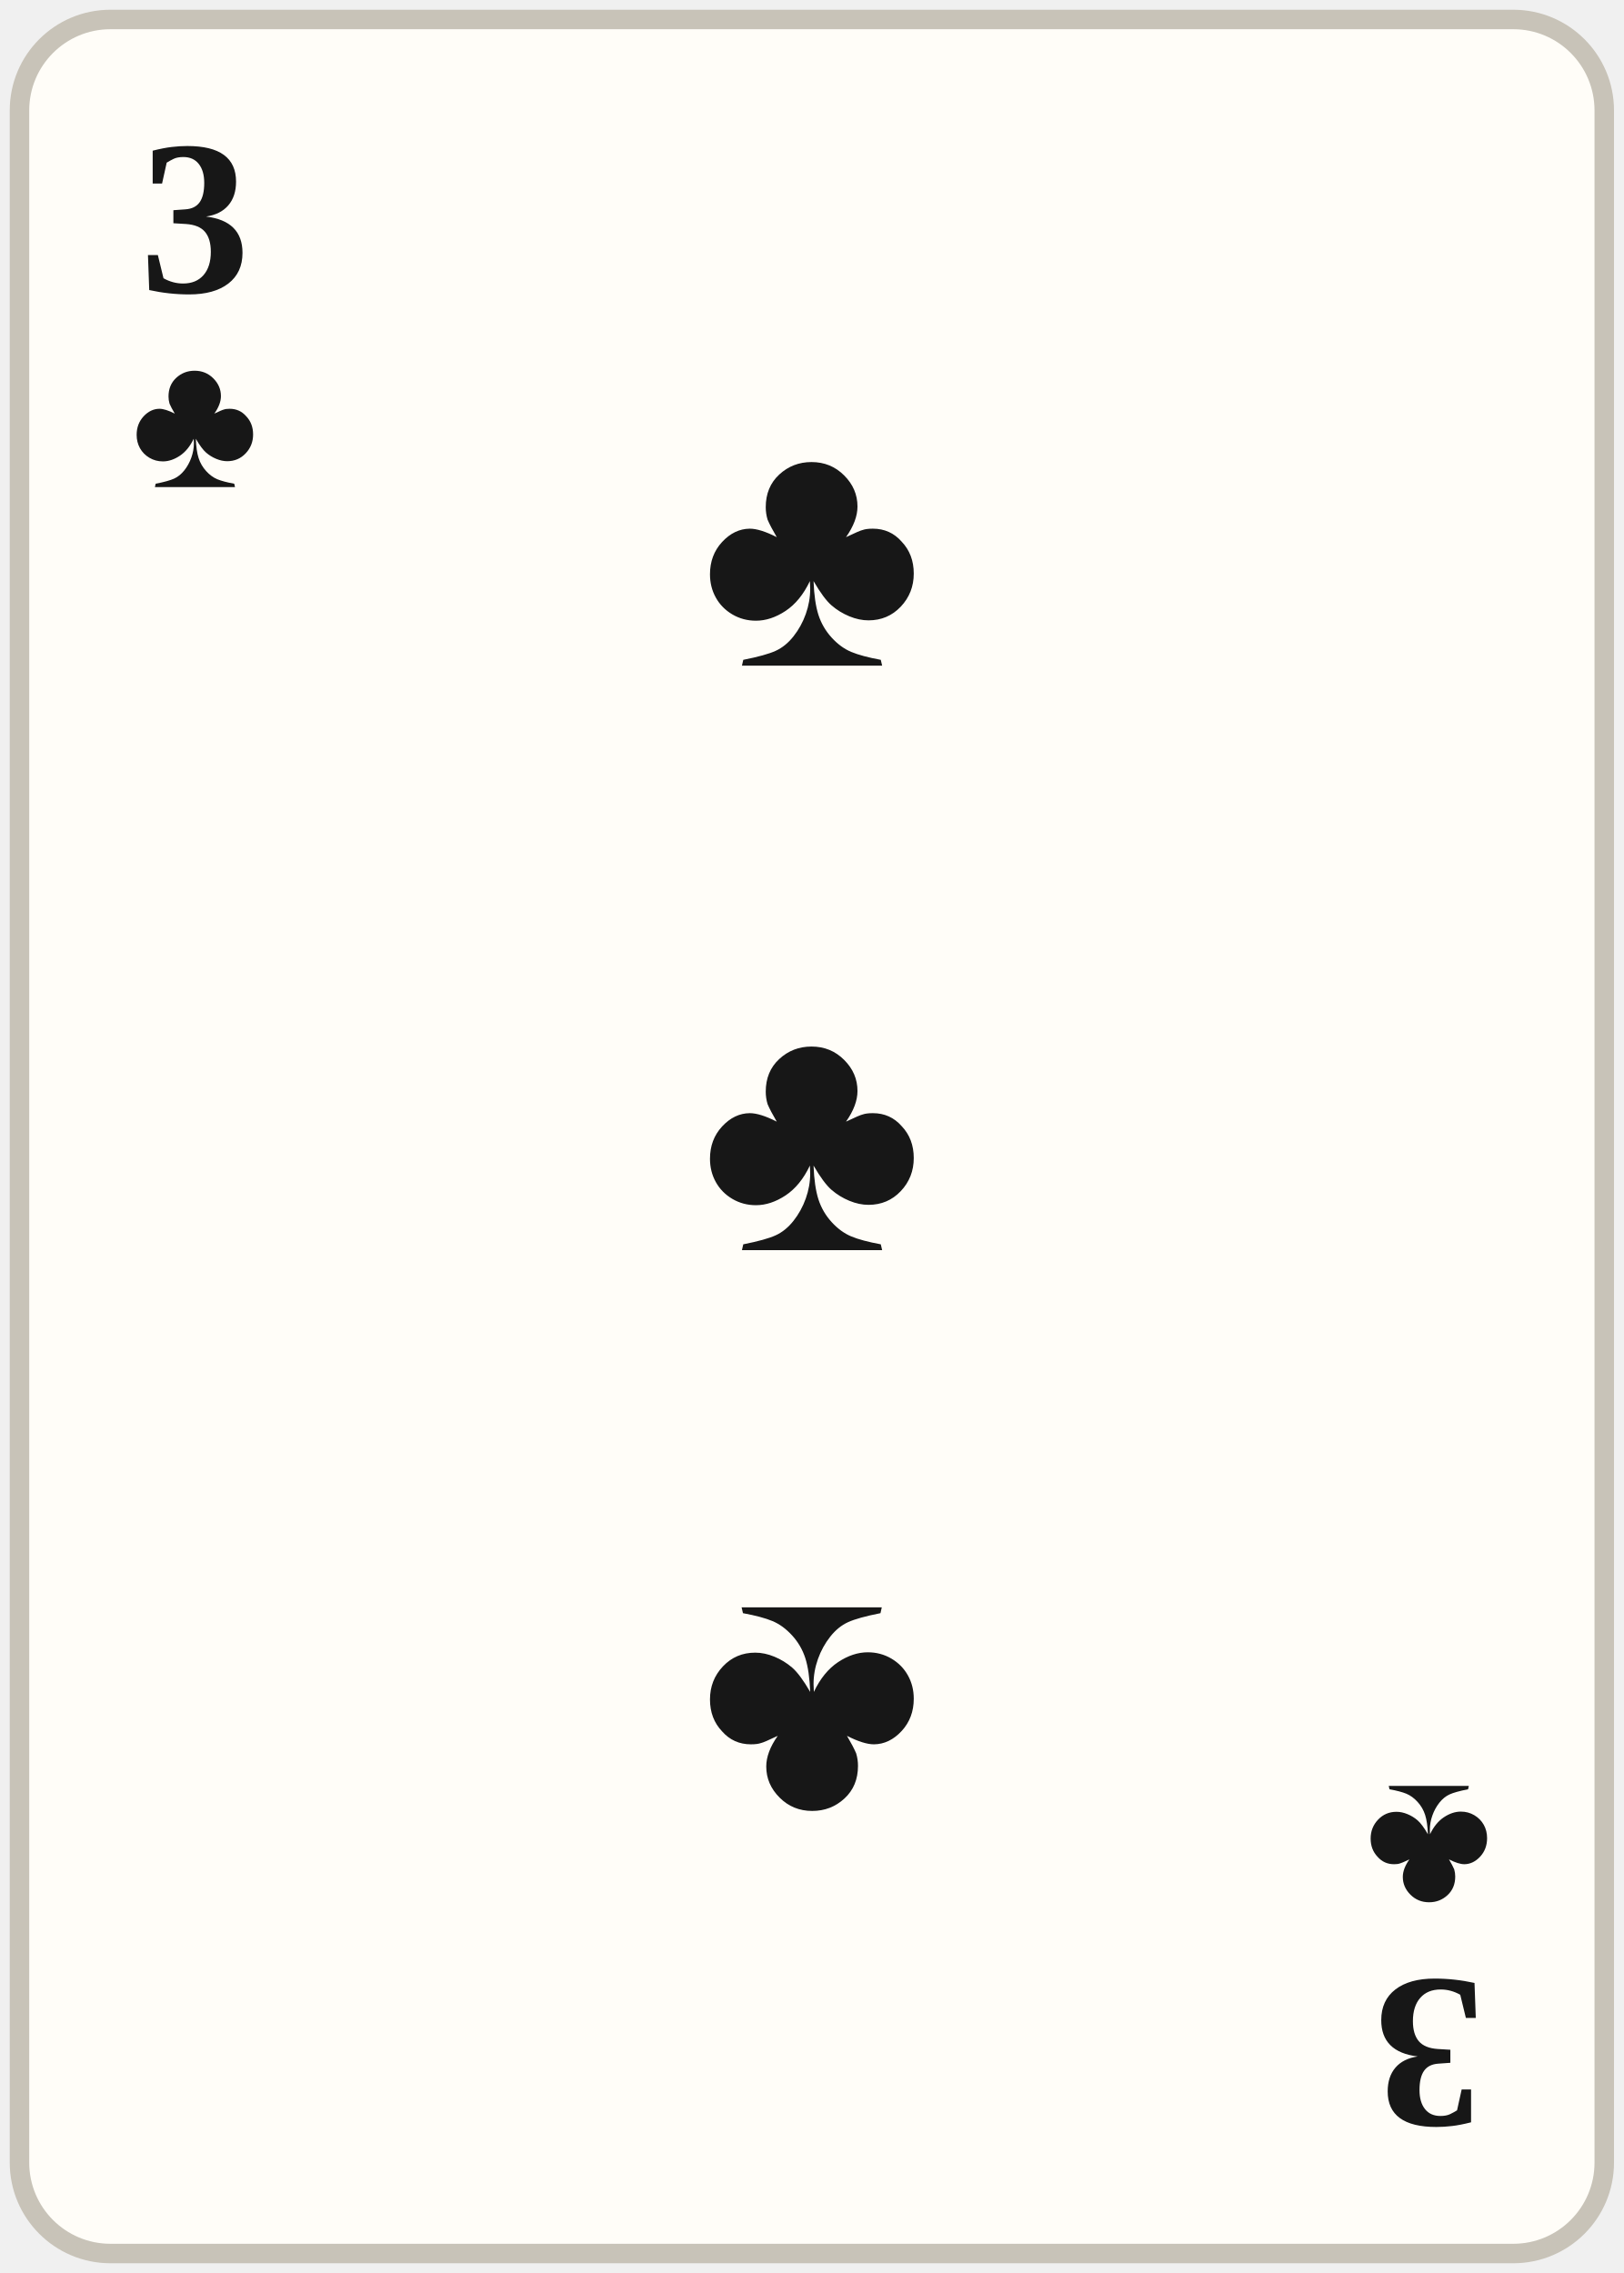
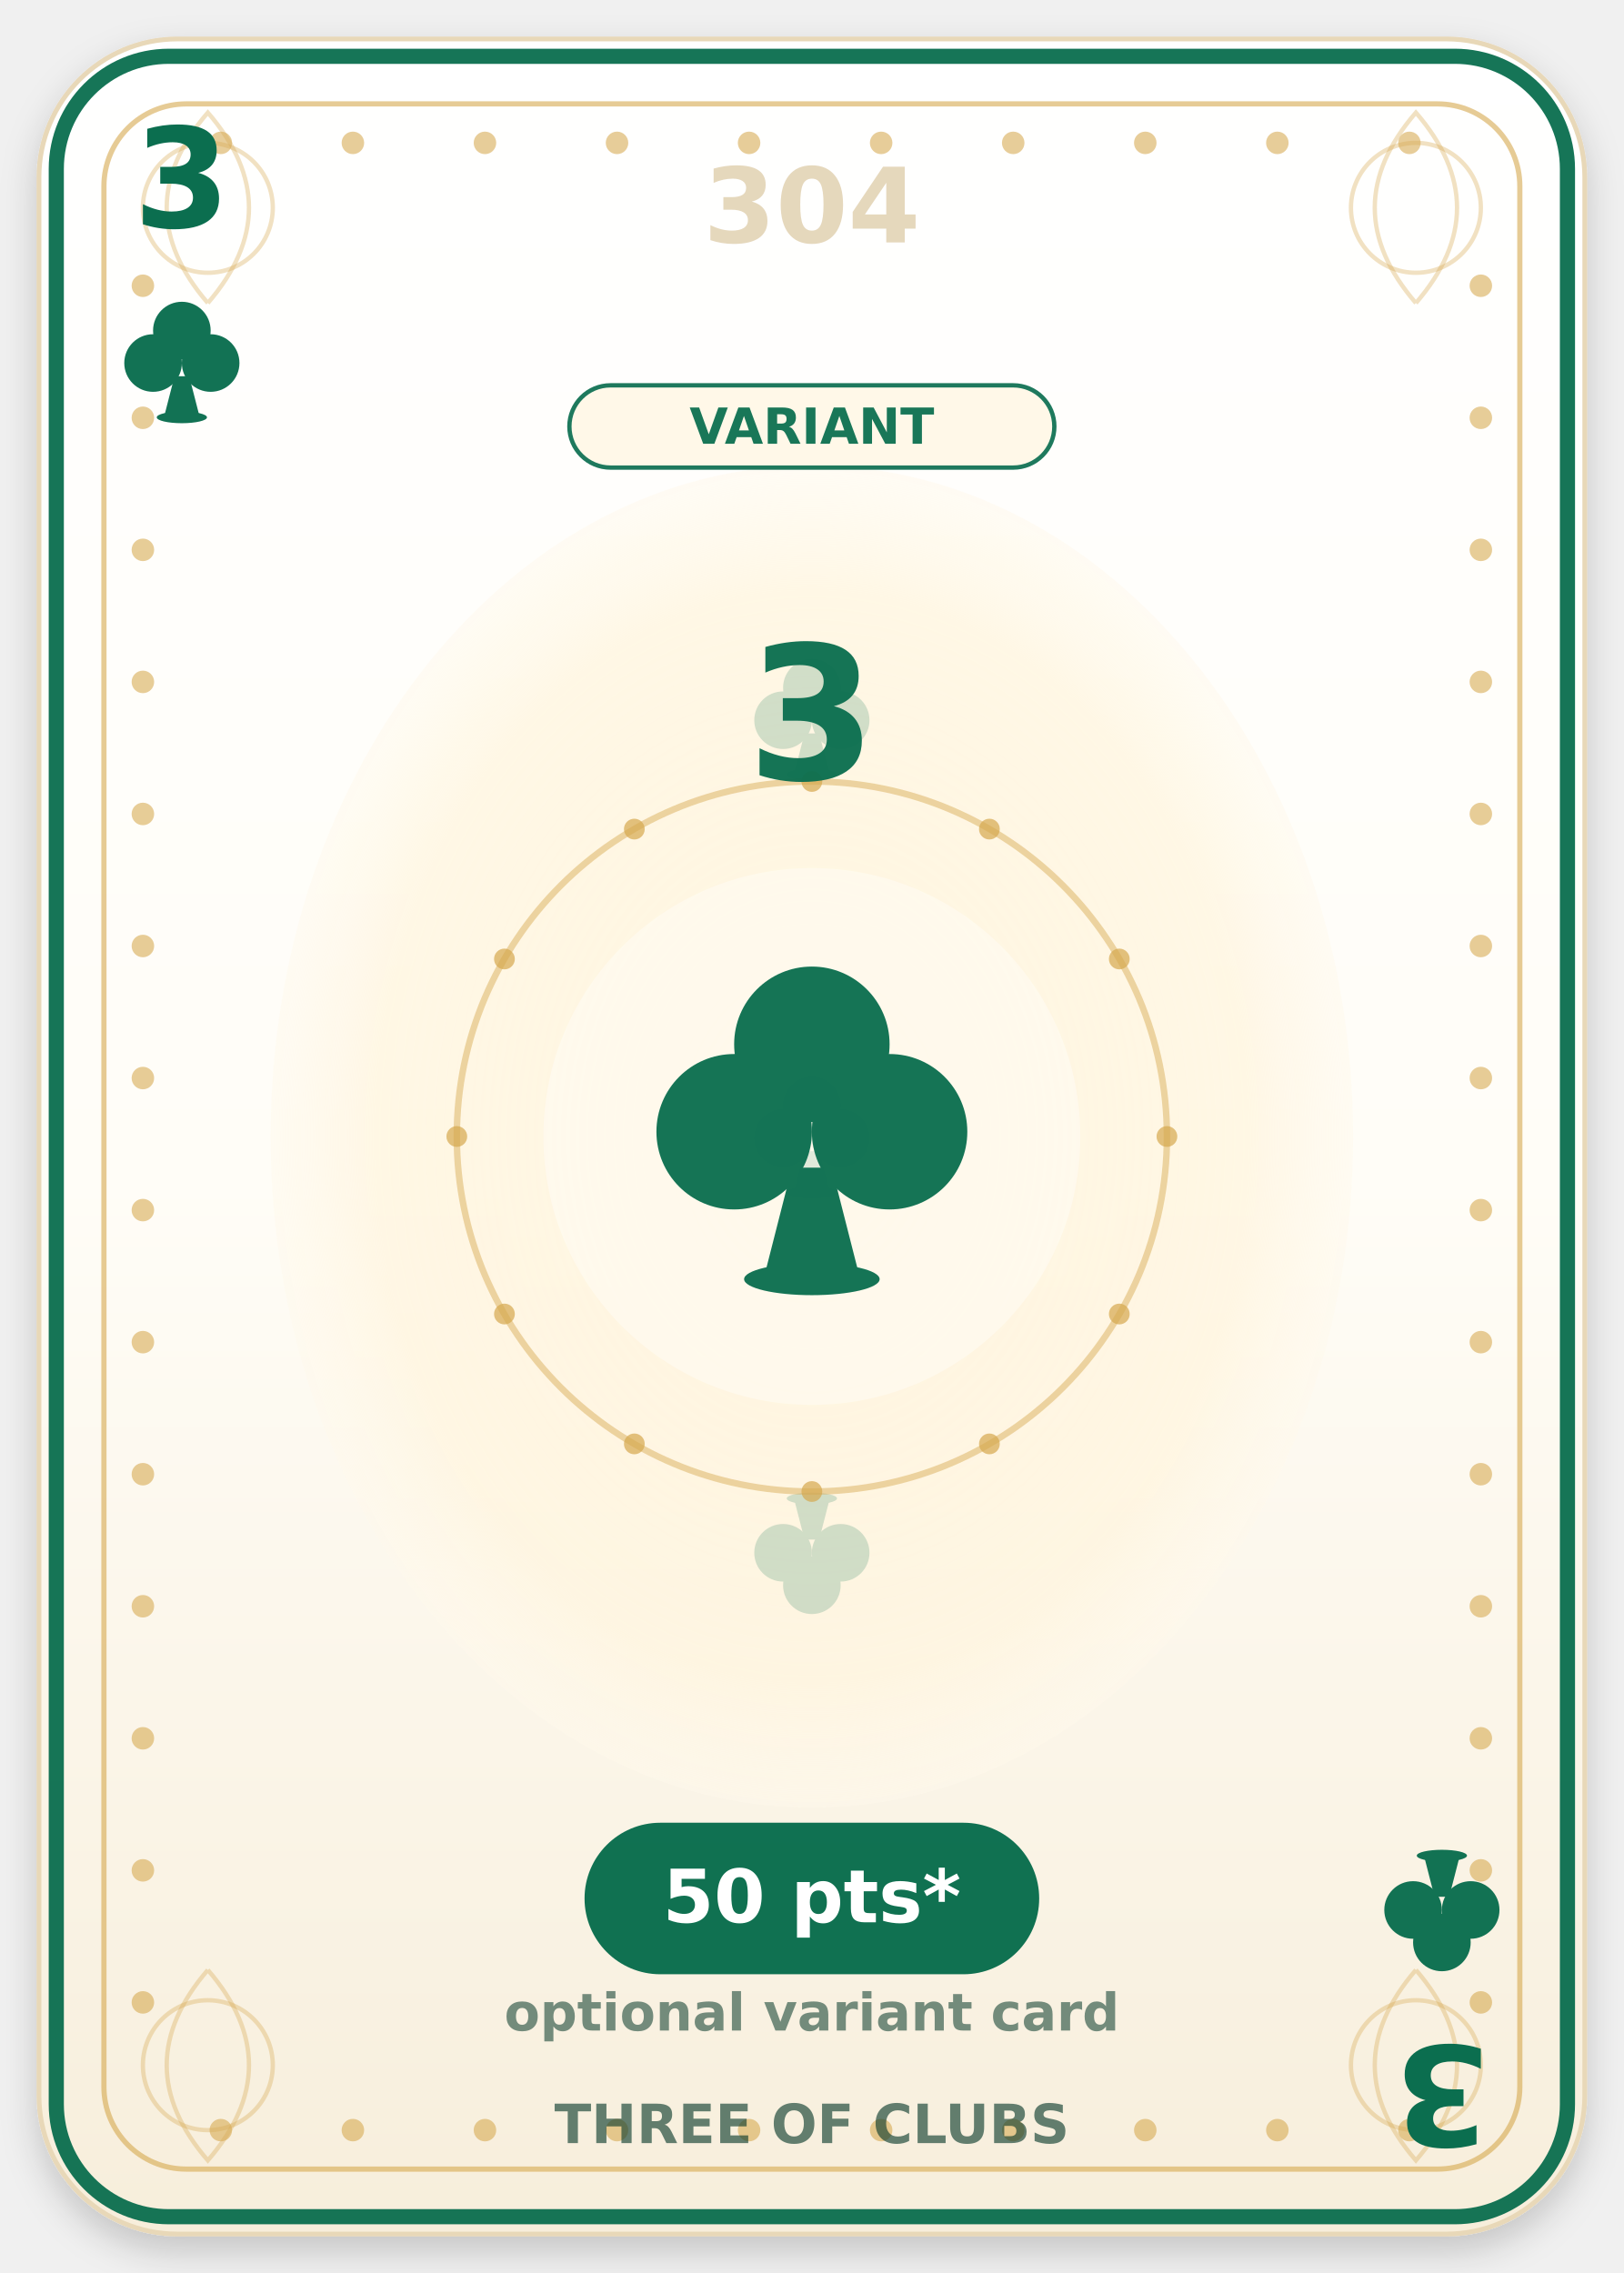
- <svg xmlns="http://www.w3.org/2000/svg" width="500" height="700" viewBox="0 0 500 700">
-   <rect x="6" y="6" width="488" height="688" rx="28" fill="#fffdf8" stroke="#c8c3b8" stroke-width="6" />
-   <g fill="#171717" text-anchor="middle" font-family="Georgia, 'Times New Roman', serif">
-     <text x="60" y="90" font-size="68" font-weight="700">3</text>
-     <text x="60" y="150" font-size="60">♣</text>
+ <svg xmlns="http://www.w3.org/2000/svg" width="750" height="1050" viewBox="0 0 750 1050">
+   <defs>
+     <linearGradient id="faceGrad" x1="0" x2="0" y1="0" y2="1">
+       <stop offset="0%" stop-color="#FFFFFF" />
+       <stop offset="52%" stop-color="#FFFDF7" />
+       <stop offset="100%" stop-color="#F7EEDB" />
+     </linearGradient>
+     <radialGradient id="softMedallion" cx="50%" cy="50%" r="65%">
+       <stop offset="0%" stop-color="#FFF5DF" stop-opacity="0.97" />
+       <stop offset="62%" stop-color="#FFF5DF" stop-opacity="0.78" />
+       <stop offset="100%" stop-color="#FFFFFF" stop-opacity="0" />
+     </radialGradient>
+     <filter id="shadow" x="-10%" y="-10%" width="120%" height="120%">
+       <feDropShadow dx="0" dy="7" stdDeviation="8" flood-color="#000000" flood-opacity="0.18" />
+     </filter>
+   </defs>
+   <g filter="url(#shadow)">
+     <rect x="18" y="18" width="714" height="1014" rx="64" ry="64" fill="url(#faceGrad)" stroke="#E8D8B8" stroke-width="2.2" />
  </g>
-   <g transform="rotate(180 250 350)" fill="#171717" text-anchor="middle" font-family="Georgia, 'Times New Roman', serif">
-     <text x="60" y="90" font-size="68" font-weight="700">3</text>
-     <text x="60" y="150" font-size="60">♣</text>
+   <ellipse cx="375.0" cy="525.0" rx="250" ry="310" fill="url(#softMedallion)" />
+   <rect x="26" y="26" width="698" height="998" rx="52" ry="52" fill="none" stroke="#0B6E4F" stroke-width="7" opacity="0.95" />
+   <rect x="48" y="48" width="654" height="954" rx="38" ry="38" fill="none" stroke="#D6A84F" stroke-width="2.4" opacity="0.6" />
+   <circle cx="102.0" cy="66.0" r="5.2" fill="#D6A84F" opacity="0.58" />
+   <circle cx="102.0" cy="984.0" r="5.2" fill="#D6A84F" opacity="0.58" />
+   <circle cx="163.0" cy="66.0" r="5.2" fill="#D6A84F" opacity="0.58" />
+   <circle cx="163.0" cy="984.0" r="5.2" fill="#D6A84F" opacity="0.58" />
+   <circle cx="224.0" cy="66.0" r="5.2" fill="#D6A84F" opacity="0.58" />
+   <circle cx="224.0" cy="984.0" r="5.2" fill="#D6A84F" opacity="0.58" />
+   <circle cx="285.0" cy="66.0" r="5.2" fill="#D6A84F" opacity="0.58" />
+   <circle cx="285.0" cy="984.0" r="5.2" fill="#D6A84F" opacity="0.58" />
+   <circle cx="346.0" cy="66.0" r="5.2" fill="#D6A84F" opacity="0.58" />
+   <circle cx="346.0" cy="984.0" r="5.2" fill="#D6A84F" opacity="0.58" />
+   <circle cx="407.0" cy="66.0" r="5.2" fill="#D6A84F" opacity="0.58" />
+   <circle cx="407.0" cy="984.0" r="5.2" fill="#D6A84F" opacity="0.58" />
+   <circle cx="468.0" cy="66.0" r="5.2" fill="#D6A84F" opacity="0.58" />
+   <circle cx="468.0" cy="984.0" r="5.2" fill="#D6A84F" opacity="0.58" />
+   <circle cx="529.0" cy="66.0" r="5.2" fill="#D6A84F" opacity="0.58" />
+   <circle cx="529.0" cy="984.0" r="5.2" fill="#D6A84F" opacity="0.58" />
+   <circle cx="590.0" cy="66.0" r="5.2" fill="#D6A84F" opacity="0.58" />
+   <circle cx="590.0" cy="984.0" r="5.2" fill="#D6A84F" opacity="0.58" />
+   <circle cx="651.0" cy="66.0" r="5.2" fill="#D6A84F" opacity="0.58" />
+   <circle cx="651.0" cy="984.0" r="5.2" fill="#D6A84F" opacity="0.58" />
+   <circle cx="66.0" cy="132.0" r="5.2" fill="#D6A84F" opacity="0.58" />
+   <circle cx="684.0" cy="132.0" r="5.2" fill="#D6A84F" opacity="0.58" />
+   <circle cx="66.0" cy="193.0" r="5.2" fill="#D6A84F" opacity="0.58" />
+   <circle cx="684.0" cy="193.0" r="5.2" fill="#D6A84F" opacity="0.58" />
+   <circle cx="66.0" cy="254.0" r="5.2" fill="#D6A84F" opacity="0.58" />
+   <circle cx="684.0" cy="254.0" r="5.2" fill="#D6A84F" opacity="0.58" />
+   <circle cx="66.0" cy="315.0" r="5.2" fill="#D6A84F" opacity="0.58" />
+   <circle cx="684.0" cy="315.0" r="5.2" fill="#D6A84F" opacity="0.58" />
+   <circle cx="66.0" cy="376.0" r="5.2" fill="#D6A84F" opacity="0.58" />
+   <circle cx="684.0" cy="376.0" r="5.2" fill="#D6A84F" opacity="0.58" />
+   <circle cx="66.0" cy="437.0" r="5.2" fill="#D6A84F" opacity="0.58" />
+   <circle cx="684.0" cy="437.0" r="5.2" fill="#D6A84F" opacity="0.58" />
+   <circle cx="66.0" cy="498.0" r="5.2" fill="#D6A84F" opacity="0.58" />
+   <circle cx="684.0" cy="498.0" r="5.2" fill="#D6A84F" opacity="0.58" />
+   <circle cx="66.0" cy="559.0" r="5.2" fill="#D6A84F" opacity="0.58" />
+   <circle cx="684.0" cy="559.0" r="5.2" fill="#D6A84F" opacity="0.58" />
+   <circle cx="66.0" cy="620.0" r="5.2" fill="#D6A84F" opacity="0.58" />
+   <circle cx="684.0" cy="620.0" r="5.2" fill="#D6A84F" opacity="0.58" />
+   <circle cx="66.0" cy="681.0" r="5.2" fill="#D6A84F" opacity="0.58" />
+   <circle cx="684.0" cy="681.0" r="5.2" fill="#D6A84F" opacity="0.58" />
+   <circle cx="66.0" cy="742.0" r="5.2" fill="#D6A84F" opacity="0.58" />
+   <circle cx="684.0" cy="742.0" r="5.2" fill="#D6A84F" opacity="0.58" />
+   <circle cx="66.0" cy="803.0" r="5.2" fill="#D6A84F" opacity="0.58" />
+   <circle cx="684.0" cy="803.0" r="5.2" fill="#D6A84F" opacity="0.58" />
+   <circle cx="66.0" cy="864.0" r="5.2" fill="#D6A84F" opacity="0.58" />
+   <circle cx="684.0" cy="864.0" r="5.2" fill="#D6A84F" opacity="0.58" />
+   <circle cx="66.0" cy="925.0" r="5.2" fill="#D6A84F" opacity="0.58" />
+   <circle cx="684.0" cy="925.0" r="5.2" fill="#D6A84F" opacity="0.58" />
+   <circle cx="654.0" cy="954.0" r="30" fill="none" stroke="#D6A84F" stroke-width="2" opacity="0.34" />
+   <path d="M 654.0 910.0 Q 616.0 954.0 654.0 998.0 Q 692.0 954.0 654.0 910.0" fill="none" stroke="#D6A84F" stroke-width="2" opacity="0.34" />
+   <circle cx="654.0" cy="96.0" r="30" fill="none" stroke="#D6A84F" stroke-width="2" opacity="0.34" />
+   <path d="M 654.0 140.0 Q 616.0 96.0 654.0 52.0 Q 692.0 96.0 654.0 140.0" fill="none" stroke="#D6A84F" stroke-width="2" opacity="0.34" />
+   <circle cx="96.0" cy="954.0" r="30" fill="none" stroke="#D6A84F" stroke-width="2" opacity="0.34" />
+   <path d="M 96.0 910.0 Q 134.0 954.0 96.0 998.0 Q 58.0 954.0 96.0 910.0" fill="none" stroke="#D6A84F" stroke-width="2" opacity="0.34" />
+   <circle cx="96.0" cy="96.0" r="30" fill="none" stroke="#D6A84F" stroke-width="2" opacity="0.34" />
+   <path d="M 96.0 140.0 Q 134.0 96.0 96.0 52.0 Q 58.0 96.0 96.0 140.0" fill="none" stroke="#D6A84F" stroke-width="2" opacity="0.34" />
+   <g transform="rotate(0 84 123)">
+     <text x="84" y="105" font-family="DejaVu Sans, Arial, sans-serif" font-size="64" font-weight="900" text-anchor="middle" fill="#0B6E4F">3</text>
+     <g opacity="0.970">
+       <circle cx="84.0" cy="152.7" r="13.3" fill="#0B6E4F" />
+       <circle cx="70.7" cy="167.7" r="13.3" fill="#0B6E4F" />
+       <circle cx="97.3" cy="167.7" r="13.3" fill="#0B6E4F" />
+       <path d="M 80.6 173.8 L 87.4 173.8 L 92.2 192.5 L 75.8 192.5 Z" fill="#0B6E4F" />
+       <ellipse cx="84.0" cy="192.8" rx="11.6" ry="2.7" fill="#0B6E4F" />
+     </g>
  </g>
-   <text x="250" y="205" fill="#171717" text-anchor="middle" font-family="Georgia, 'Times New Roman', serif" font-size="105">♣</text>
-   <text x="250" y="385" fill="#171717" text-anchor="middle" font-family="Georgia, 'Times New Roman', serif" font-size="105">♣</text>
-   <text x="250" y="565" transform="rotate(180 250 530)" fill="#171717" text-anchor="middle" font-family="Georgia, 'Times New Roman', serif" font-size="105">♣</text>
+   <g transform="rotate(180 666 927)">
+     <text x="666" y="909" font-family="DejaVu Sans, Arial, sans-serif" font-size="64" font-weight="900" text-anchor="middle" fill="#0B6E4F">3</text>
+     <g opacity="0.970">
+       <circle cx="666.0" cy="956.7" r="13.3" fill="#0B6E4F" />
+       <circle cx="652.7" cy="971.7" r="13.3" fill="#0B6E4F" />
+       <circle cx="679.3" cy="971.7" r="13.3" fill="#0B6E4F" />
+       <path d="M 662.6 977.8 L 669.4 977.8 L 674.2 996.5 L 657.8 996.5 Z" fill="#0B6E4F" />
+       <ellipse cx="666.0" cy="996.8" rx="11.6" ry="2.7" fill="#0B6E4F" />
+     </g>
+   </g>
+   <text x="375.0" y="112" font-family="DejaVu Sans, Arial, sans-serif" font-size="48" font-weight="900" text-anchor="middle" fill="#B58E43" opacity="0.35">304</text>
+   <rect x="263.0" y="178" width="224" height="38" rx="19" ry="19" fill="#FFF7E6" stroke="#0B6E4F" stroke-width="2" opacity="0.92" />
+   <text x="375.0" y="205" font-family="DejaVu Sans, Arial, sans-serif" font-size="23" font-weight="800" text-anchor="middle" fill="#0B6E4F" opacity="0.94">VARIANT</text>
+   <g opacity="0.190">
+     <circle cx="375.0" cy="317.7" r="13.3" fill="#0B6E4F" />
+     <circle cx="361.7" cy="332.7" r="13.3" fill="#0B6E4F" />
+     <circle cx="388.3" cy="332.7" r="13.3" fill="#0B6E4F" />
+     <path d="M 371.6 338.8 L 378.4 338.8 L 383.2 357.5 L 366.8 357.5 Z" fill="#0B6E4F" />
+     <ellipse cx="375.0" cy="357.8" rx="11.6" ry="2.7" fill="#0B6E4F" />
+   </g>
+   <g opacity="0.190">
+     <circle cx="375.0" cy="510.7" r="13.3" fill="#0B6E4F" />
+     <circle cx="361.7" cy="525.7" r="13.3" fill="#0B6E4F" />
+     <circle cx="388.3" cy="525.7" r="13.3" fill="#0B6E4F" />
+     <path d="M 371.6 531.8 L 378.4 531.8 L 383.2 550.5 L 366.8 550.5 Z" fill="#0B6E4F" />
+     <ellipse cx="375.0" cy="550.8" rx="11.6" ry="2.7" fill="#0B6E4F" />
+   </g>
+   <g transform="rotate(180 375.0 718)" opacity="0.190">
+     <circle cx="375.0" cy="703.7" r="13.3" fill="#0B6E4F" />
+     <circle cx="361.7" cy="718.7" r="13.3" fill="#0B6E4F" />
+     <circle cx="388.3" cy="718.7" r="13.3" fill="#0B6E4F" />
+     <path d="M 371.6 724.8 L 378.4 724.8 L 383.2 743.5 L 366.8 743.5 Z" fill="#0B6E4F" />
+     <ellipse cx="375.0" cy="743.8" rx="11.6" ry="2.7" fill="#0B6E4F" />
+   </g>
+   <circle cx="375.0" cy="525.0" r="164" fill="none" stroke="#D6A84F" stroke-width="3" opacity="0.46" />
+   <circle cx="375.0" cy="525.0" r="124" fill="#FFFFFF" opacity="0.36" />
+   <circle cx="539.0" cy="525.0" r="4.8" fill="#D6A84F" opacity="0.70" />
+   <circle cx="517.0" cy="607.0" r="4.8" fill="#D6A84F" opacity="0.70" />
+   <circle cx="457.0" cy="667.0" r="4.8" fill="#D6A84F" opacity="0.70" />
+   <circle cx="375.0" cy="689.0" r="4.8" fill="#D6A84F" opacity="0.70" />
+   <circle cx="293.0" cy="667.0" r="4.8" fill="#D6A84F" opacity="0.70" />
+   <circle cx="233.0" cy="607.0" r="4.8" fill="#D6A84F" opacity="0.70" />
+   <circle cx="211.0" cy="525.0" r="4.8" fill="#D6A84F" opacity="0.70" />
+   <circle cx="233.0" cy="443.0" r="4.8" fill="#D6A84F" opacity="0.70" />
+   <circle cx="293.0" cy="383.0" r="4.8" fill="#D6A84F" opacity="0.70" />
+   <circle cx="375.0" cy="361.0" r="4.8" fill="#D6A84F" opacity="0.70" />
+   <circle cx="457.0" cy="383.0" r="4.8" fill="#D6A84F" opacity="0.70" />
+   <circle cx="517.0" cy="443.0" r="4.8" fill="#D6A84F" opacity="0.70" />
+   <g opacity="0.960">
+     <circle cx="375.0" cy="482.4" r="35.9" fill="#0B6E4F" />
+     <circle cx="339.1" cy="522.8" r="35.9" fill="#0B6E4F" />
+     <circle cx="410.9" cy="522.8" r="35.9" fill="#0B6E4F" />
+     <path d="M 365.8 539.4 L 384.2 539.4 L 397.1 590.0 L 352.9 590.0 Z" fill="#0B6E4F" />
+     <ellipse cx="375.0" cy="590.9" rx="31.3" ry="7.4" fill="#0B6E4F" />
+   </g>
+   <text x="375.0" y="360" font-family="DejaVu Sans, Arial, sans-serif" font-size="86" font-weight="900" text-anchor="middle" fill="#0B6E4F" opacity="0.96">3</text>
+   <rect x="270.0" y="842" width="210" height="70" rx="35" ry="35" fill="#0B6E4F" opacity="0.98" />
+   <text x="375.0" y="888" font-family="DejaVu Sans, Arial, sans-serif" font-size="34" font-weight="800" text-anchor="middle" fill="#FFFFFF">50 pts*</text>
+   <text x="375.0" y="938" font-family="DejaVu Sans, Arial, sans-serif" font-size="24" font-weight="600" text-anchor="middle" fill="#063728" opacity="0.55">optional variant card</text>
+   <text x="375.0" y="990" font-family="DejaVu Sans, Arial, sans-serif" font-size="25" font-weight="700" text-anchor="middle" fill="#063728" opacity="0.62">THREE OF CLUBS</text>
</svg>
